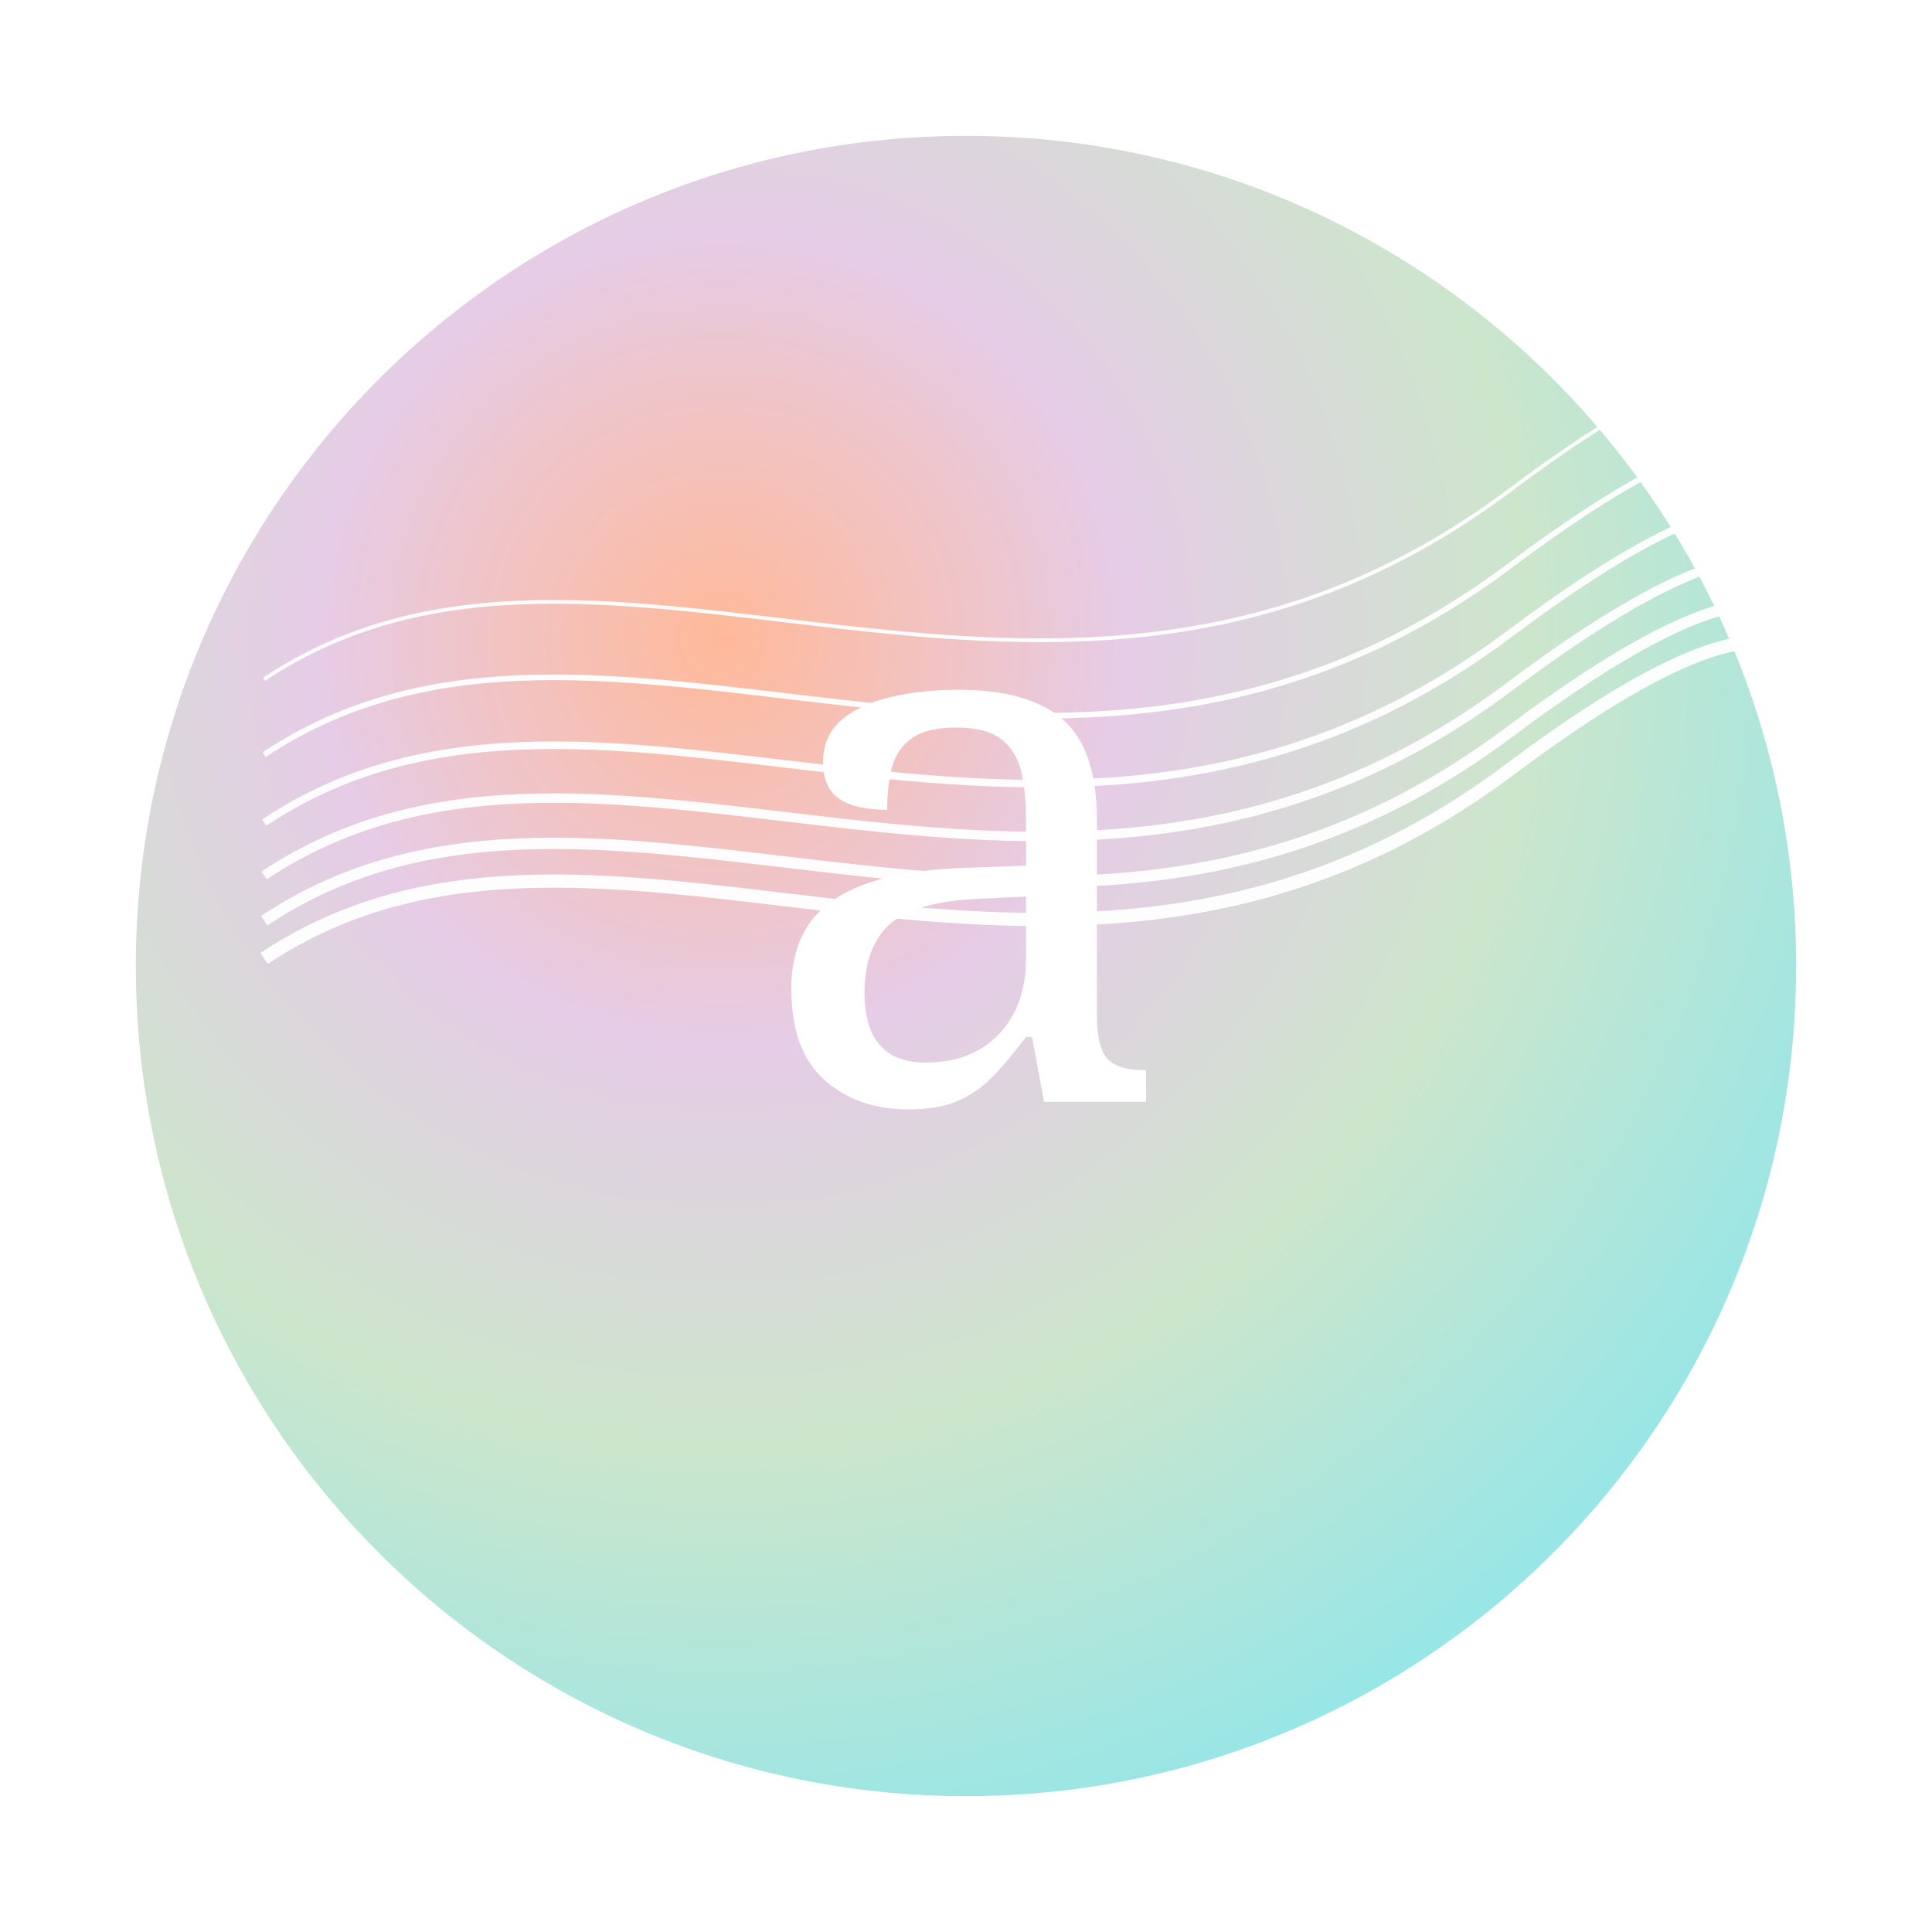
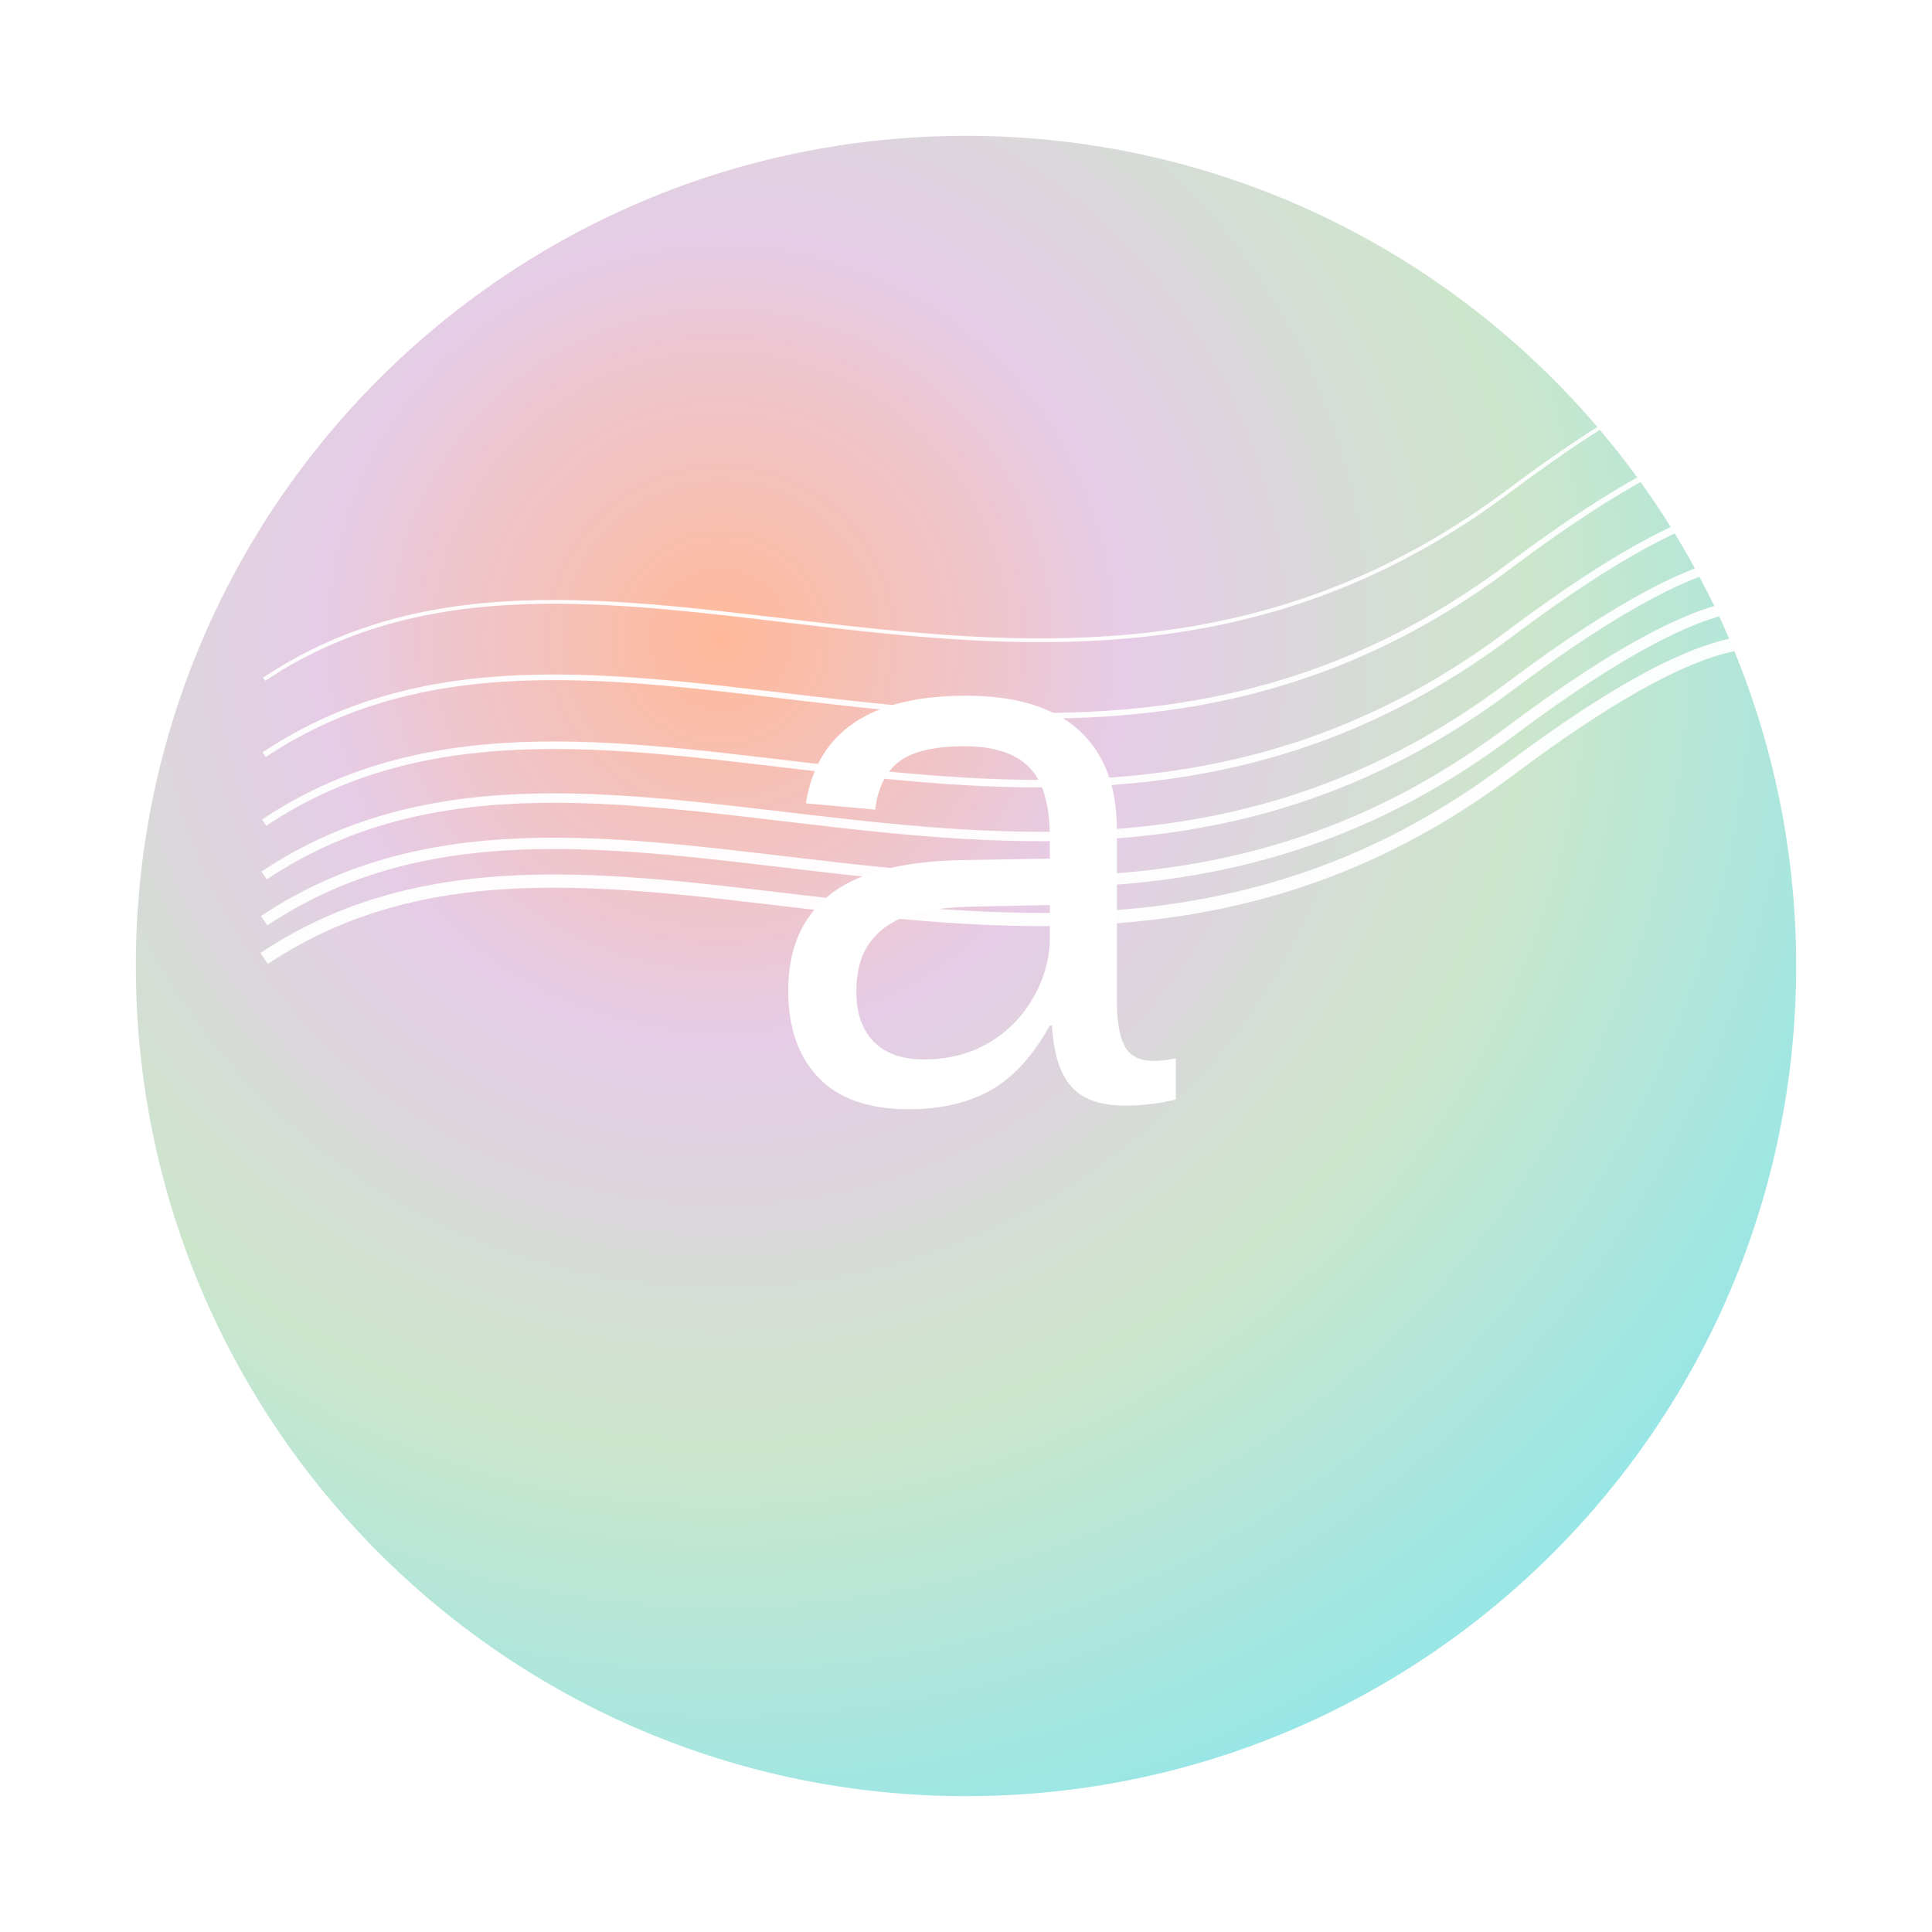
<svg xmlns="http://www.w3.org/2000/svg" width="512" height="512" viewBox="0 0 512 512" role="img" aria-label="Amber">
  <defs>
    <radialGradient id="amberGrad" cx="35%" cy="30%" r="75%">
      <stop offset="0%" stop-color="#FFB999" />
      <stop offset="33%" stop-color="#E6CCE6" />
      <stop offset="66%" stop-color="#CCE6CC" />
      <stop offset="100%" stop-color="#99E6E6" />
    </radialGradient>
    <linearGradient id="amberShine" x1="0%" y1="0%" x2="100%" y2="100%">
      <stop offset="0%" stop-color="#FFB999" />
      <stop offset="50%" stop-color="#E6CCE6" />
      <stop offset="100%" stop-color="#99E6E6" />
    </linearGradient>
  </defs>
  <rect width="512" height="512" fill="#FFFFFF" />
  <circle cx="256" cy="256" r="220" fill="url(#amberGrad)" />
-   <text x="256" y="292" text-anchor="middle" font-family="Caprasimo, Georgia, serif" font-size="200" font-weight="400" fill="#FFFFFF" letter-spacing="-6">a</text>
+   <text x="256" y="292" text-anchor="middle" font-family="'Helvetica Neue Pro', 'Helvetica Neue', Arial, sans-serif" font-size="200" font-weight="400" fill="#FFFFFF" letter-spacing="-6">a</text>
  <g fill="none" stroke="#FFFFFF" stroke-opacity="0.95">
    <path stroke-width="1" d="M70,180 C160,120 280,220 400,130 S470,160 490,140" />
    <path stroke-width="1.5" d="M70,200 C160,140 280,240 400,150 S470,180 490,160" />
    <path stroke-width="2" d="M70,218 C160,158 280,258 400,168 S470,198 490,178" />
    <path stroke-width="2.5" d="M70,232 C160,172 280,272 400,182 S470,212 490,192" />
    <path stroke-width="3" d="M70,244 C160,184 280,284 400,194 S470,224 490,204" />
    <path stroke-width="3.5" d="M70,254 C160,194 280,294 400,204 S470,234 490,214" />
  </g>
</svg>
